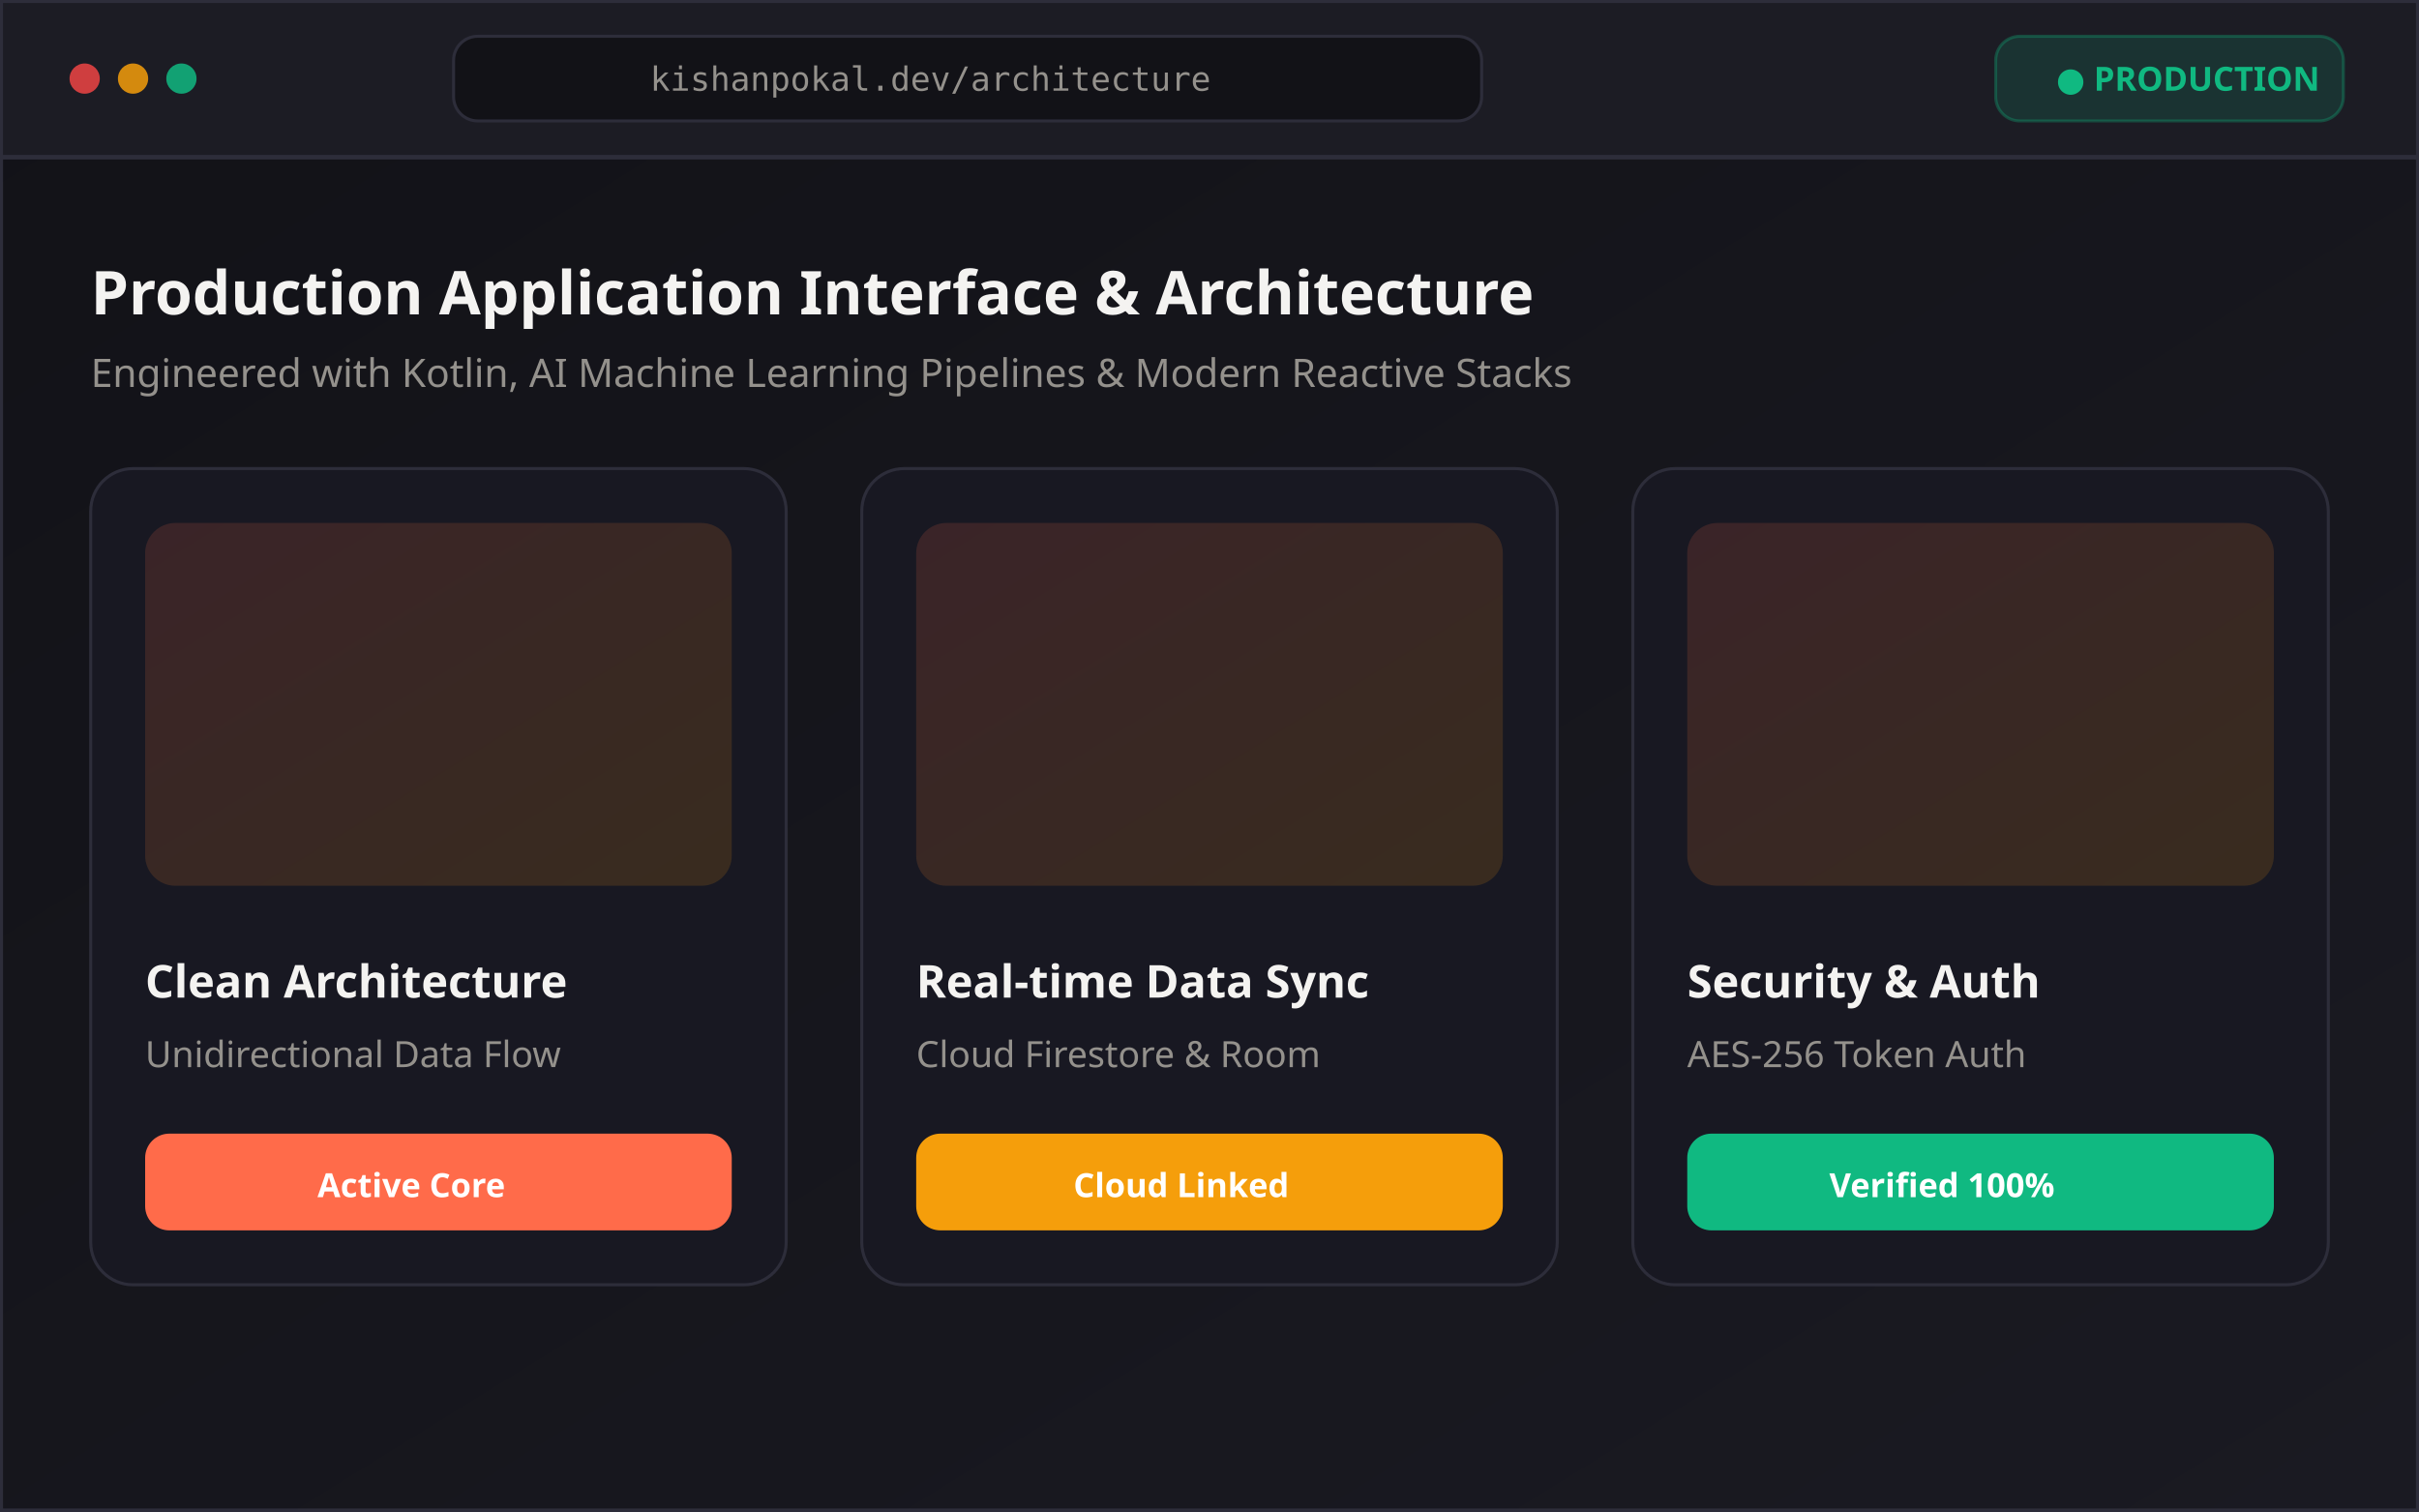
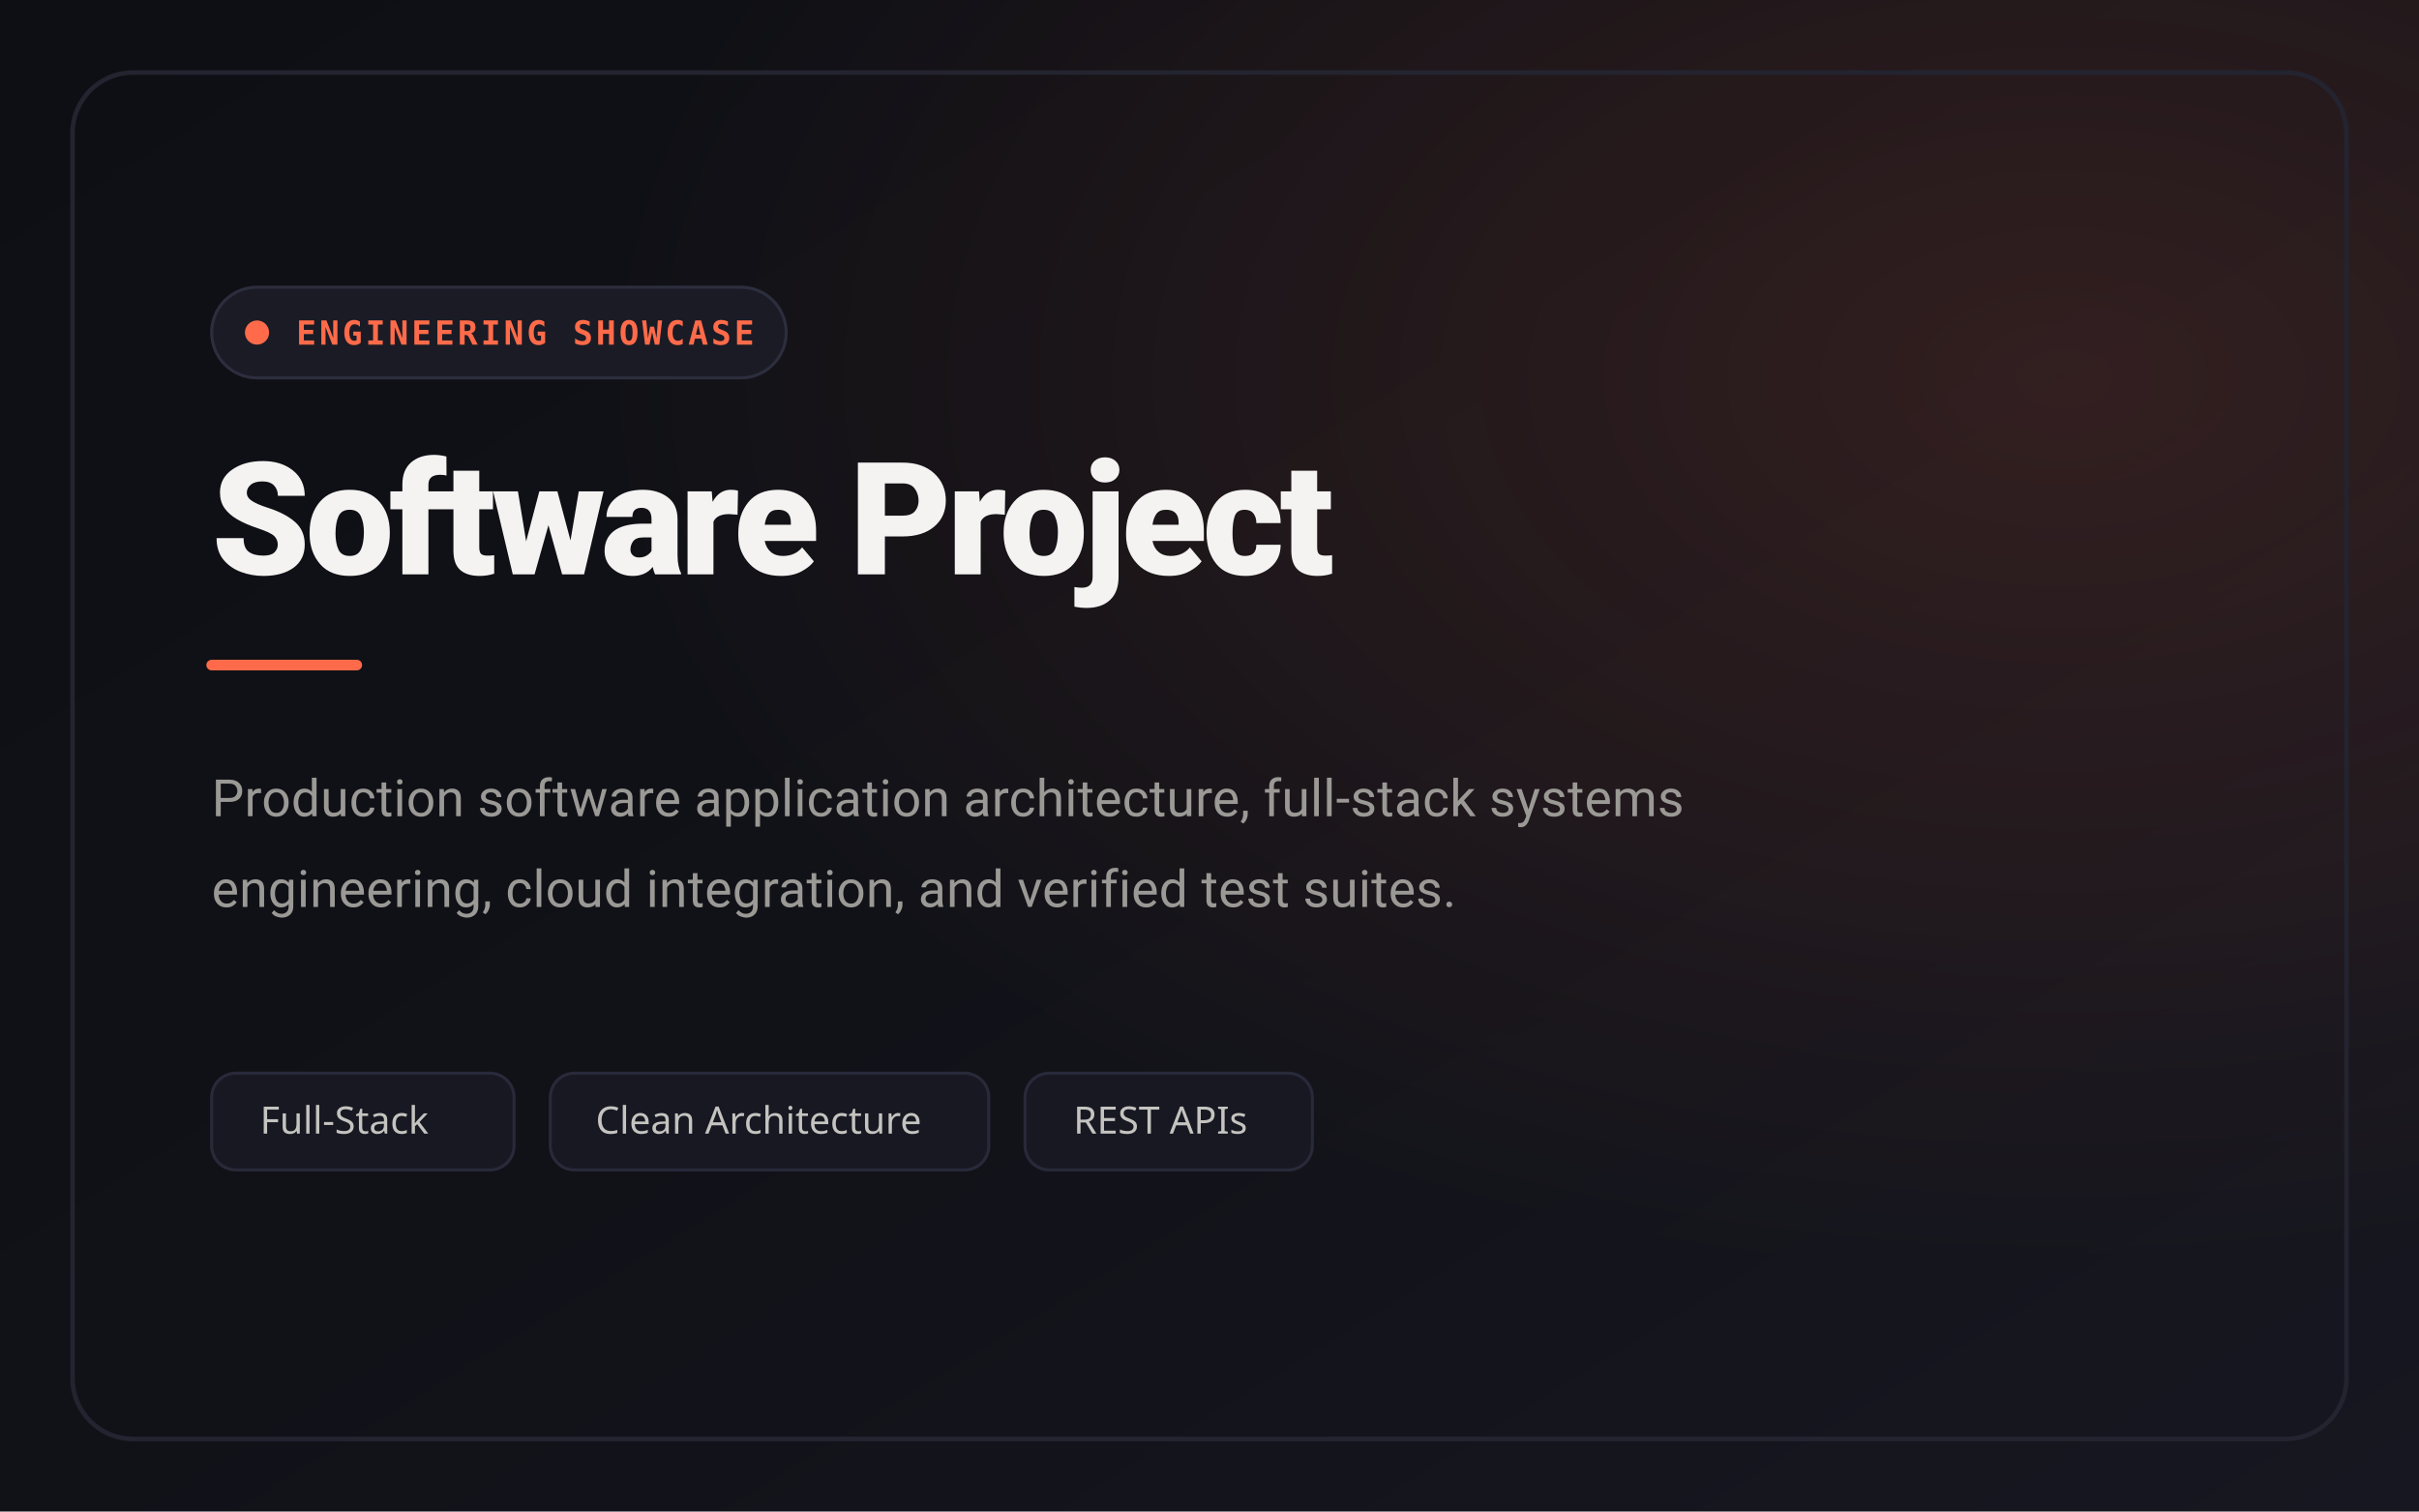
<svg xmlns="http://www.w3.org/2000/svg" viewBox="0 0 800 500" width="800" height="500">
  <defs>
-     <linearGradient id="def-canvas-bg" x1="0%" y1="0%" x2="100%" y2="100%">
-       <stop offset="0%" stop-color="#121217" />
-       <stop offset="100%" stop-color="#1A1A22" />
+     <linearGradient id="def-bg" x1="0%" y1="0%" x2="100%" y2="100%">
+       <stop offset="0%" stop-color="#0E0F14" />
+       <stop offset="50%" stop-color="#111218" />
+       <stop offset="100%" stop-color="#161720" />
    </linearGradient>
-     <linearGradient id="def-accent-flame" x1="0%" y1="0%" x2="100%" y2="100%">
-       <stop offset="0%" stop-color="#FF6B4A" />
-       <stop offset="100%" stop-color="#F59E0B" />
-     </linearGradient>
+     <radialGradient id="def-glow" cx="85%" cy="25%" r="60%">
+       <stop offset="0%" stop-color="#FF6B4A" stop-opacity="0.14" />
+       <stop offset="100%" stop-color="#FF6B4A" stop-opacity="0" />
+     </radialGradient>
  </defs>
-   <rect x="0" y="0" width="800" height="500" fill="url(#def-canvas-bg)" />
-   <rect x="0" y="0" width="800" height="52" fill="#1C1C24" />
-   <line x1="0" y1="52" x2="800" y2="52" stroke="#2D2D3A" stroke-width="1.5" />
-   <circle cx="28" cy="26" r="5" fill="#EF4444" opacity="0.85" />
-   <circle cx="44" cy="26" r="5" fill="#F59E0B" opacity="0.85" />
-   <circle cx="60" cy="26" r="5" fill="#10B981" opacity="0.85" />
-   <rect x="150" y="12" width="340" height="28" rx="8" fill="#121217" stroke="#2D2D3A" stroke-width="1" />
-   <text x="215" y="30" fill="#94918C" font-size="11" font-family="monospace">kishanpokal.dev/architecture</text>
-   <rect x="660" y="12" width="115" height="28" rx="8" fill="#10B981" fill-opacity="0.15" stroke="#10B981" stroke-opacity="0.3" stroke-width="1" />
-   <text x="680" y="30" fill="#10B981" font-size="11" font-family="system-ui, sans-serif" font-weight="bold">● PRODUCTION</text>
-   <g transform="translate(30, 80)">
-     <text x="0" y="24" fill="#F4F3F1" font-size="20" font-family="system-ui, sans-serif" font-weight="bold">
-       Production Application Interface &amp; Architecture
+   <rect width="800" height="500" fill="url(#def-bg)" />
+   <rect width="800" height="500" fill="url(#def-glow)" />
+   <rect x="24" y="24" width="752" height="452" rx="20" fill="none" stroke="#232430" stroke-width="1.5" />
+   <g transform="translate(70, 95)">
+     <rect x="0" y="0" width="190" height="30" rx="15" fill="#1A1B25" stroke="#2C2E3E" stroke-width="1" />
+     <circle cx="15" cy="15" r="4" fill="#FF6B4A" />
+     <text x="28" y="19" fill="#FF6B4A" font-size="11" font-family="monospace" font-weight="700" letter-spacing="1">ENGINEERING SHOWCASE</text>
+     <text x="0" y="95" fill="#F4F3F1" font-size="52" font-family="system-ui, -apple-system, BlinkMacSystemFont, 'Segoe UI', Roboto, sans-serif" font-weight="800" letter-spacing="-1.5">
+       Software Project
    </text>
-     <text x="0" y="48" fill="#94918C" font-size="13" font-family="system-ui, sans-serif">
-       Engineered with Kotlin, AI Machine Learning Pipelines &amp; Modern Reactive Stacks
+     <line x1="0" y1="125" x2="48" y2="125" stroke="#FF6B4A" stroke-width="3.5" stroke-linecap="round" />
+     <text x="0" y="175" fill="#9B9995" font-size="17" font-family="system-ui, -apple-system, BlinkMacSystemFont, 'Segoe UI', Roboto, sans-serif" font-weight="400" letter-spacing="0.1">
+       Production software application architecture, full-stack systems
    </text>
-     <g transform="translate(0, 75)">
-       <rect x="0" y="0" width="230" height="270" rx="14" fill="#181822" stroke="#2D2D3A" stroke-width="1" />
-       <rect x="18" y="18" width="194" height="120" rx="10" fill="url(#def-accent-flame)" opacity="0.15" />
-       <text x="18" y="175" fill="#F4F3F1" font-size="15" font-family="system-ui, sans-serif" font-weight="bold">Clean Architecture</text>
-       <text x="18" y="198" fill="#94918C" font-size="12" font-family="system-ui, sans-serif">Unidirectional Data Flow</text>
-       <rect x="18" y="220" width="194" height="32" rx="8" fill="#FF6B4A" />
-       <text x="75" y="241" fill="#FFFFFF" font-size="11" font-family="system-ui, sans-serif" font-weight="bold">Active Core</text>
-       <rect x="255" y="0" width="230" height="270" rx="14" fill="#181822" stroke="#2D2D3A" stroke-width="1" />
-       <rect x="273" y="18" width="194" height="120" rx="10" fill="url(#def-accent-flame)" opacity="0.15" />
-       <text x="273" y="175" fill="#F4F3F1" font-size="15" font-family="system-ui, sans-serif" font-weight="bold">Real-time Data Sync</text>
-       <text x="273" y="198" fill="#94918C" font-size="12" font-family="system-ui, sans-serif">Cloud Firestore &amp; Room</text>
-       <rect x="273" y="220" width="194" height="32" rx="8" fill="#F59E0B" />
-       <text x="325" y="241" fill="#FFFFFF" font-size="11" font-family="system-ui, sans-serif" font-weight="bold">Cloud Linked</text>
-       <rect x="510" y="0" width="230" height="270" rx="14" fill="#181822" stroke="#2D2D3A" stroke-width="1" />
-       <rect x="528" y="18" width="194" height="120" rx="10" fill="url(#def-accent-flame)" opacity="0.15" />
-       <text x="528" y="175" fill="#F4F3F1" font-size="15" font-family="system-ui, sans-serif" font-weight="bold">Security &amp; Auth</text>
-       <text x="528" y="198" fill="#94918C" font-size="12" font-family="system-ui, sans-serif">AES-256 Token Auth</text>
-       <rect x="528" y="220" width="194" height="32" rx="8" fill="#10B981" />
-       <text x="575" y="241" fill="#FFFFFF" font-size="11" font-family="system-ui, sans-serif" font-weight="bold">Verified 100%</text>
+     <text x="0" y="205" fill="#9B9995" font-size="17" font-family="system-ui, -apple-system, BlinkMacSystemFont, 'Segoe UI', Roboto, sans-serif" font-weight="400" letter-spacing="0.1">
+       engineering, cloud integration, and verified test suites.
+     </text>
+     <g transform="translate(0, 260)">
+       <rect x="0" y="0" width="100" height="32" rx="8" fill="#171822" stroke="#282A3A" stroke-width="1" />
+       <text x="16" y="20" fill="#C5C3BF" font-size="12.5" font-family="system-ui, sans-serif" font-weight="500">Full-Stack</text>
+       <rect x="112" y="0" width="145" height="32" rx="8" fill="#171822" stroke="#282A3A" stroke-width="1" />
+       <text x="127" y="20" fill="#C5C3BF" font-size="12.5" font-family="system-ui, sans-serif" font-weight="500">Clean Architecture</text>
+       <rect x="269" y="0" width="95" height="32" rx="8" fill="#171822" stroke="#282A3A" stroke-width="1" />
+       <text x="285" y="20" fill="#C5C3BF" font-size="12.5" font-family="system-ui, sans-serif" font-weight="500">REST APIs</text>
    </g>
  </g>
-   <rect x="0" y="0" width="800" height="500" fill="none" stroke="#2D2D3A" stroke-width="2" />
</svg>
